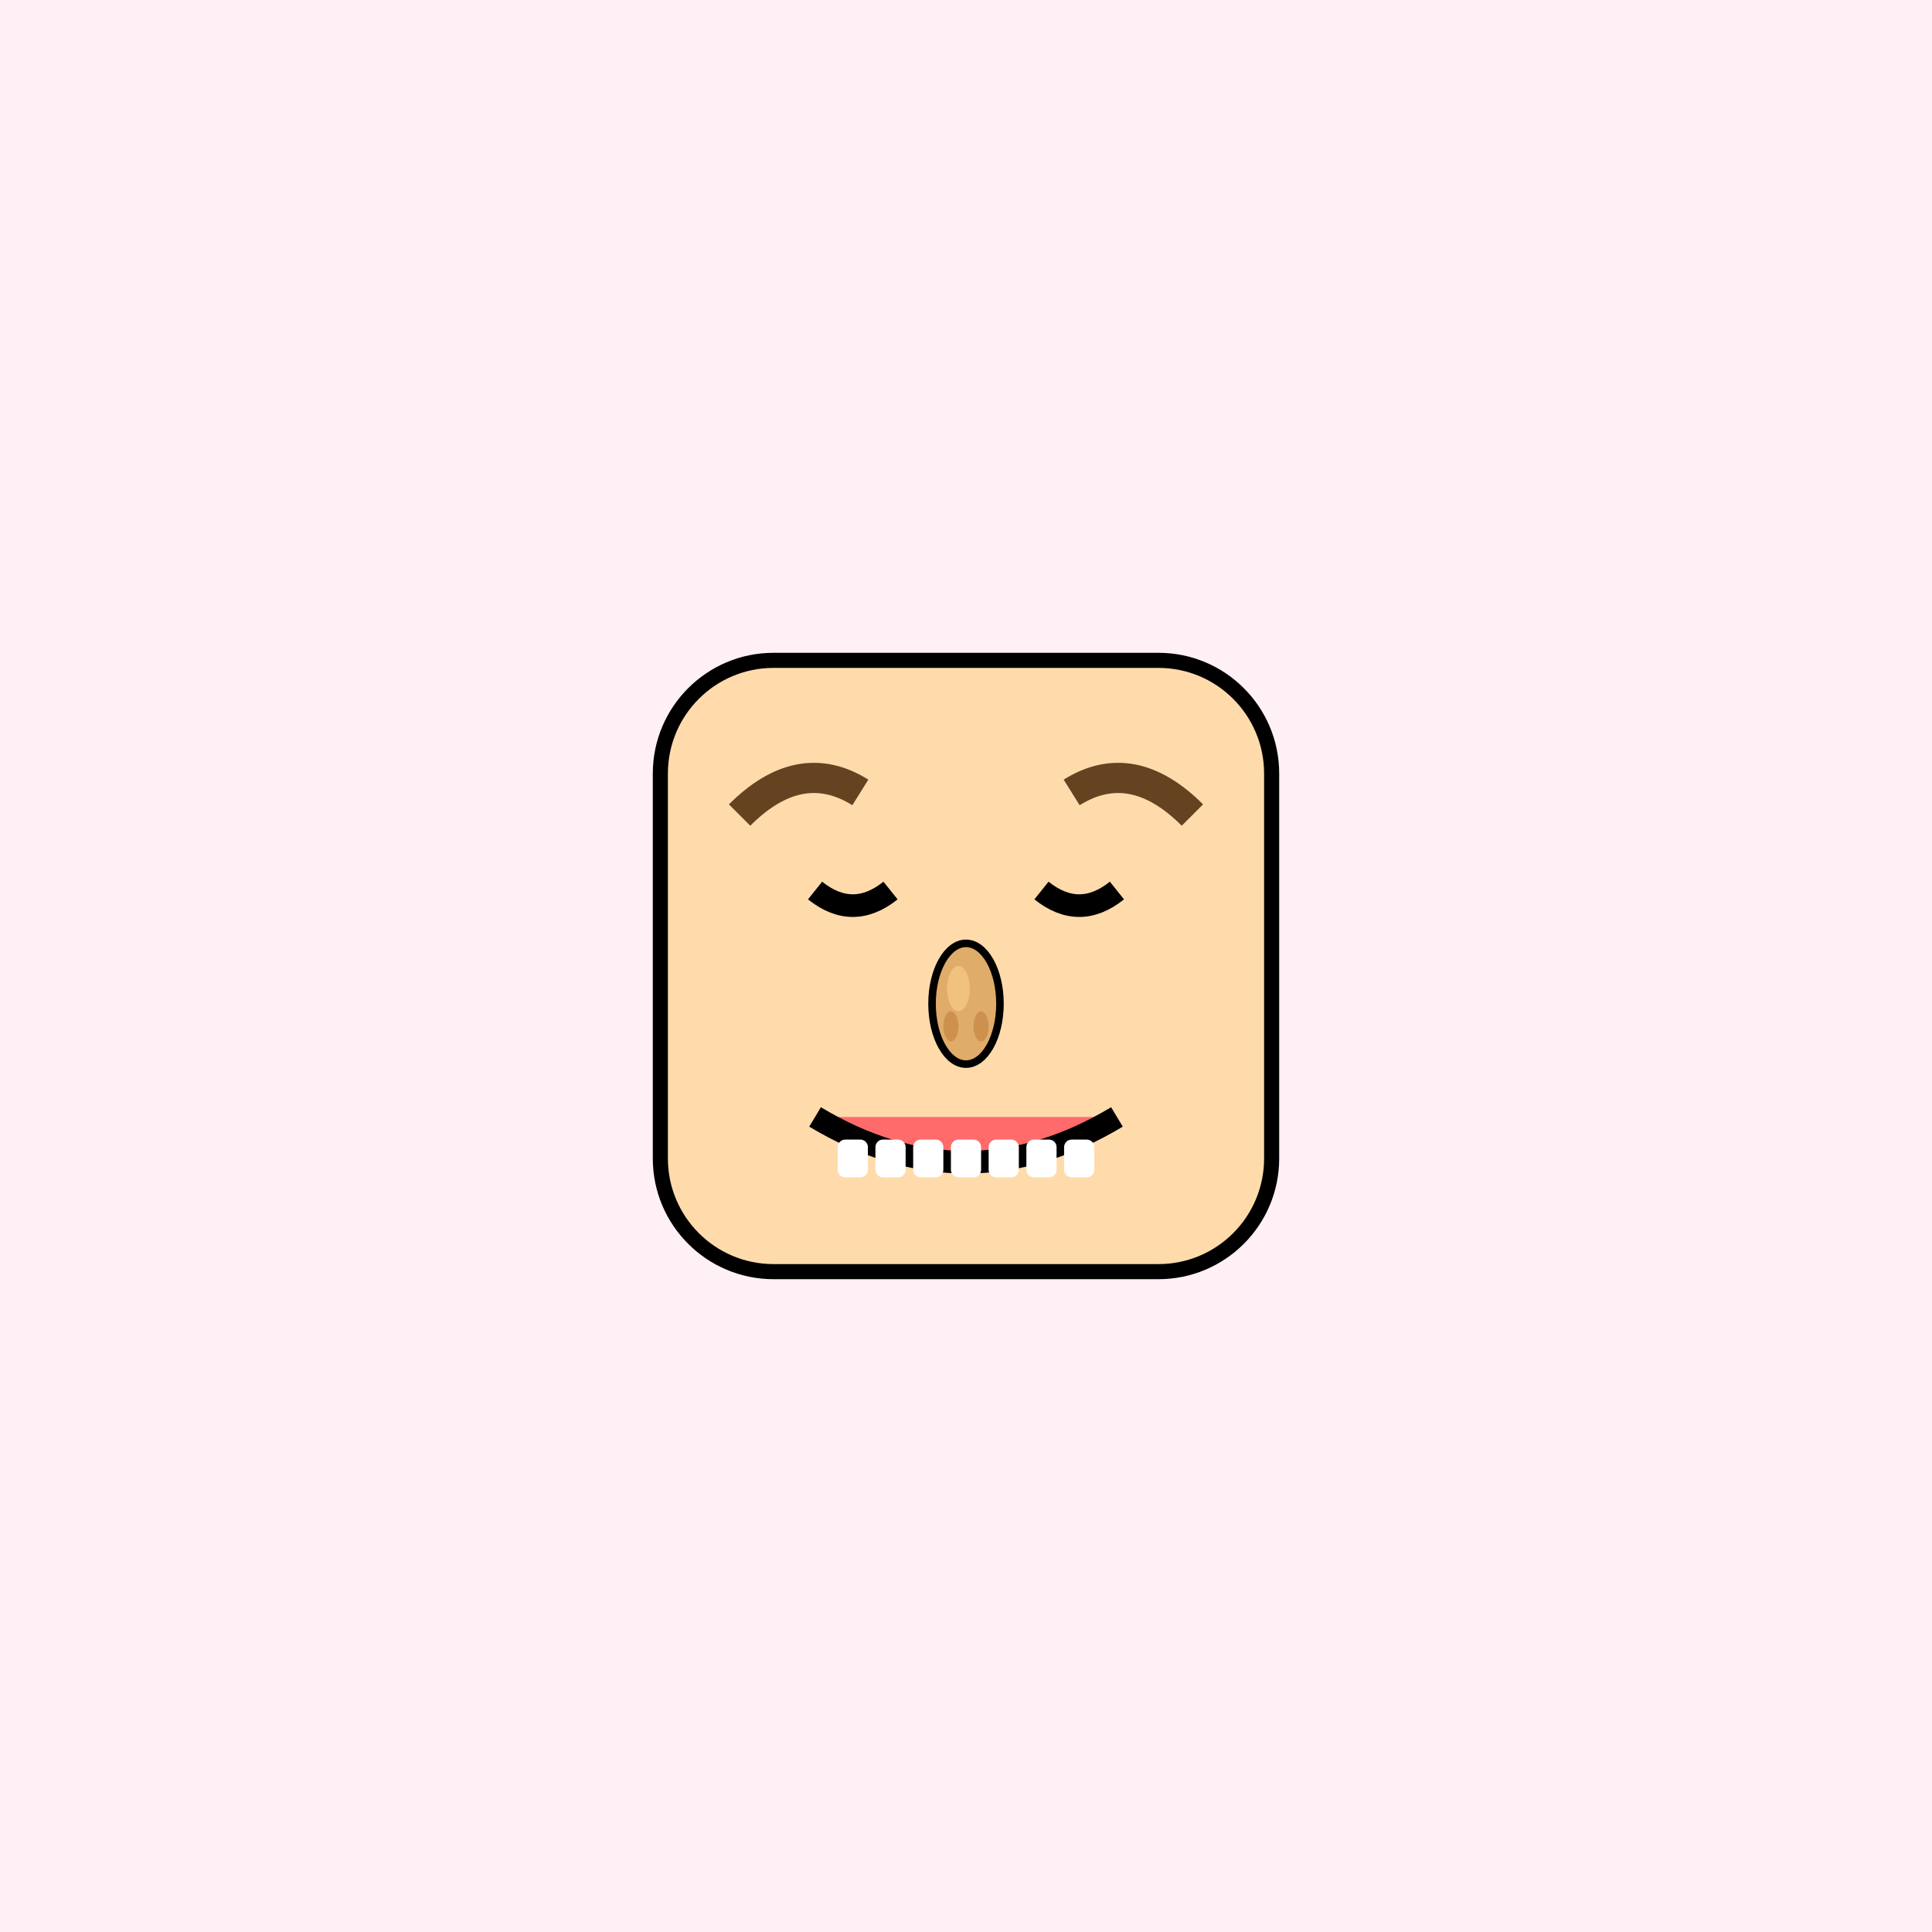
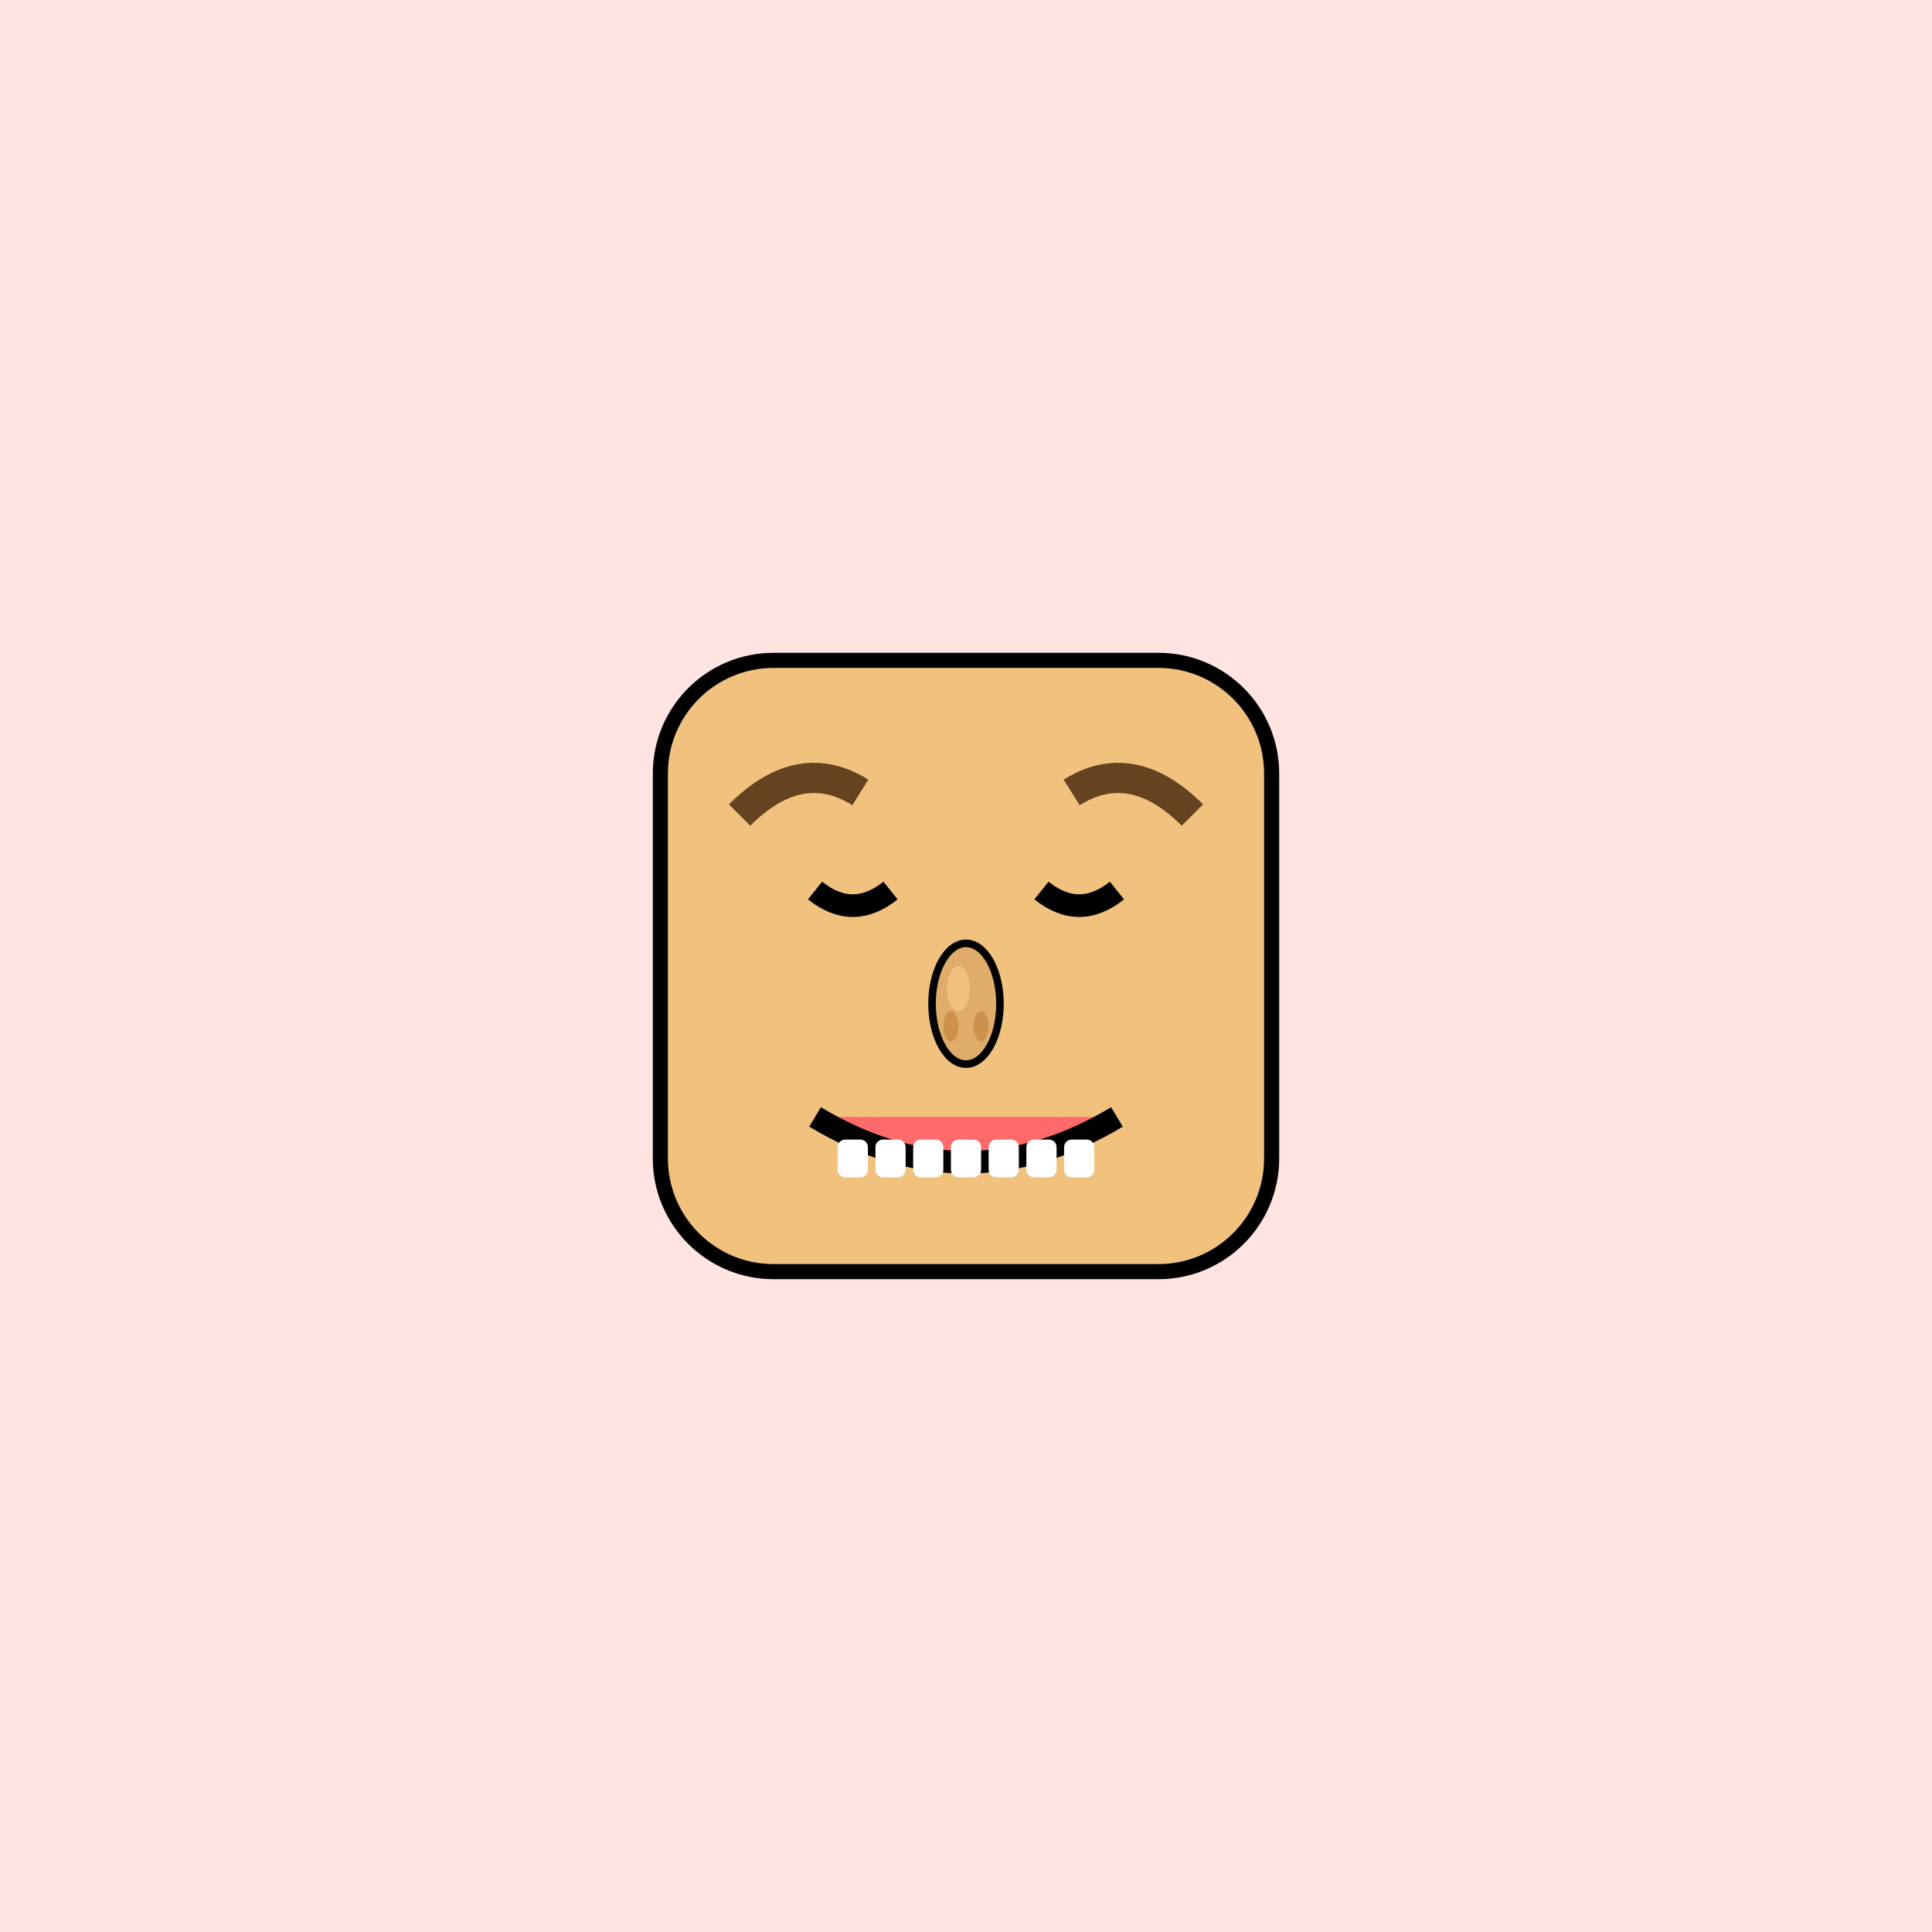
<svg xmlns="http://www.w3.org/2000/svg" width="256" height="256">
-   <rect width="100%" height="100%" fill="#FFF0F5" />
-   <rect x="87.5" y="87.5" width="81" height="81" rx="15" ry="15" fill="#FFDBAC" stroke="#000" stroke-width="2" />
+   <rect width="100%" height="100%" fill="#FFE4E1" />
+   <rect x="87.5" y="87.5" width="81" height="81" rx="15" ry="15" fill="#F1C27D" stroke="#000" stroke-width="2" />
  <path d="M 108 118 Q 113 122 118 118" stroke="#000" stroke-width="3" fill="none" />
  <path d="M 138 118 Q 143 122 148 118" stroke="#000" stroke-width="3" fill="none" />
  <path d="M 98 108 Q 106 100 114 105" stroke="#654321" stroke-width="4" fill="none" />
  <path d="M 142 105 Q 150 100 158 108" stroke="#654321" stroke-width="4" fill="none" />
  <ellipse cx="128" cy="133" rx="4.5" ry="8" fill="#E0AC69" stroke="#000" stroke-width="1" />
  <ellipse cx="127" cy="131" rx="1.5" ry="3" fill="#F1C27D" />
  <ellipse cx="126" cy="136" rx="1" ry="2" fill="#C68642" opacity="0.7" />
  <ellipse cx="130" cy="136" rx="1" ry="2" fill="#C68642" opacity="0.7" />
  <path d="M 108 148 Q 128 160 148 148" stroke="#000" stroke-width="3" fill="#FF6B6B" />
  <rect x="111" y="151" width="4" height="5" fill="white" rx="1" />
  <rect x="116" y="151" width="4" height="5" fill="white" rx="1" />
  <rect x="121" y="151" width="4" height="5" fill="white" rx="1" />
  <rect x="126" y="151" width="4" height="5" fill="white" rx="1" />
  <rect x="131" y="151" width="4" height="5" fill="white" rx="1" />
  <rect x="136" y="151" width="4" height="5" fill="white" rx="1" />
  <rect x="141" y="151" width="4" height="5" fill="white" rx="1" />
</svg>
